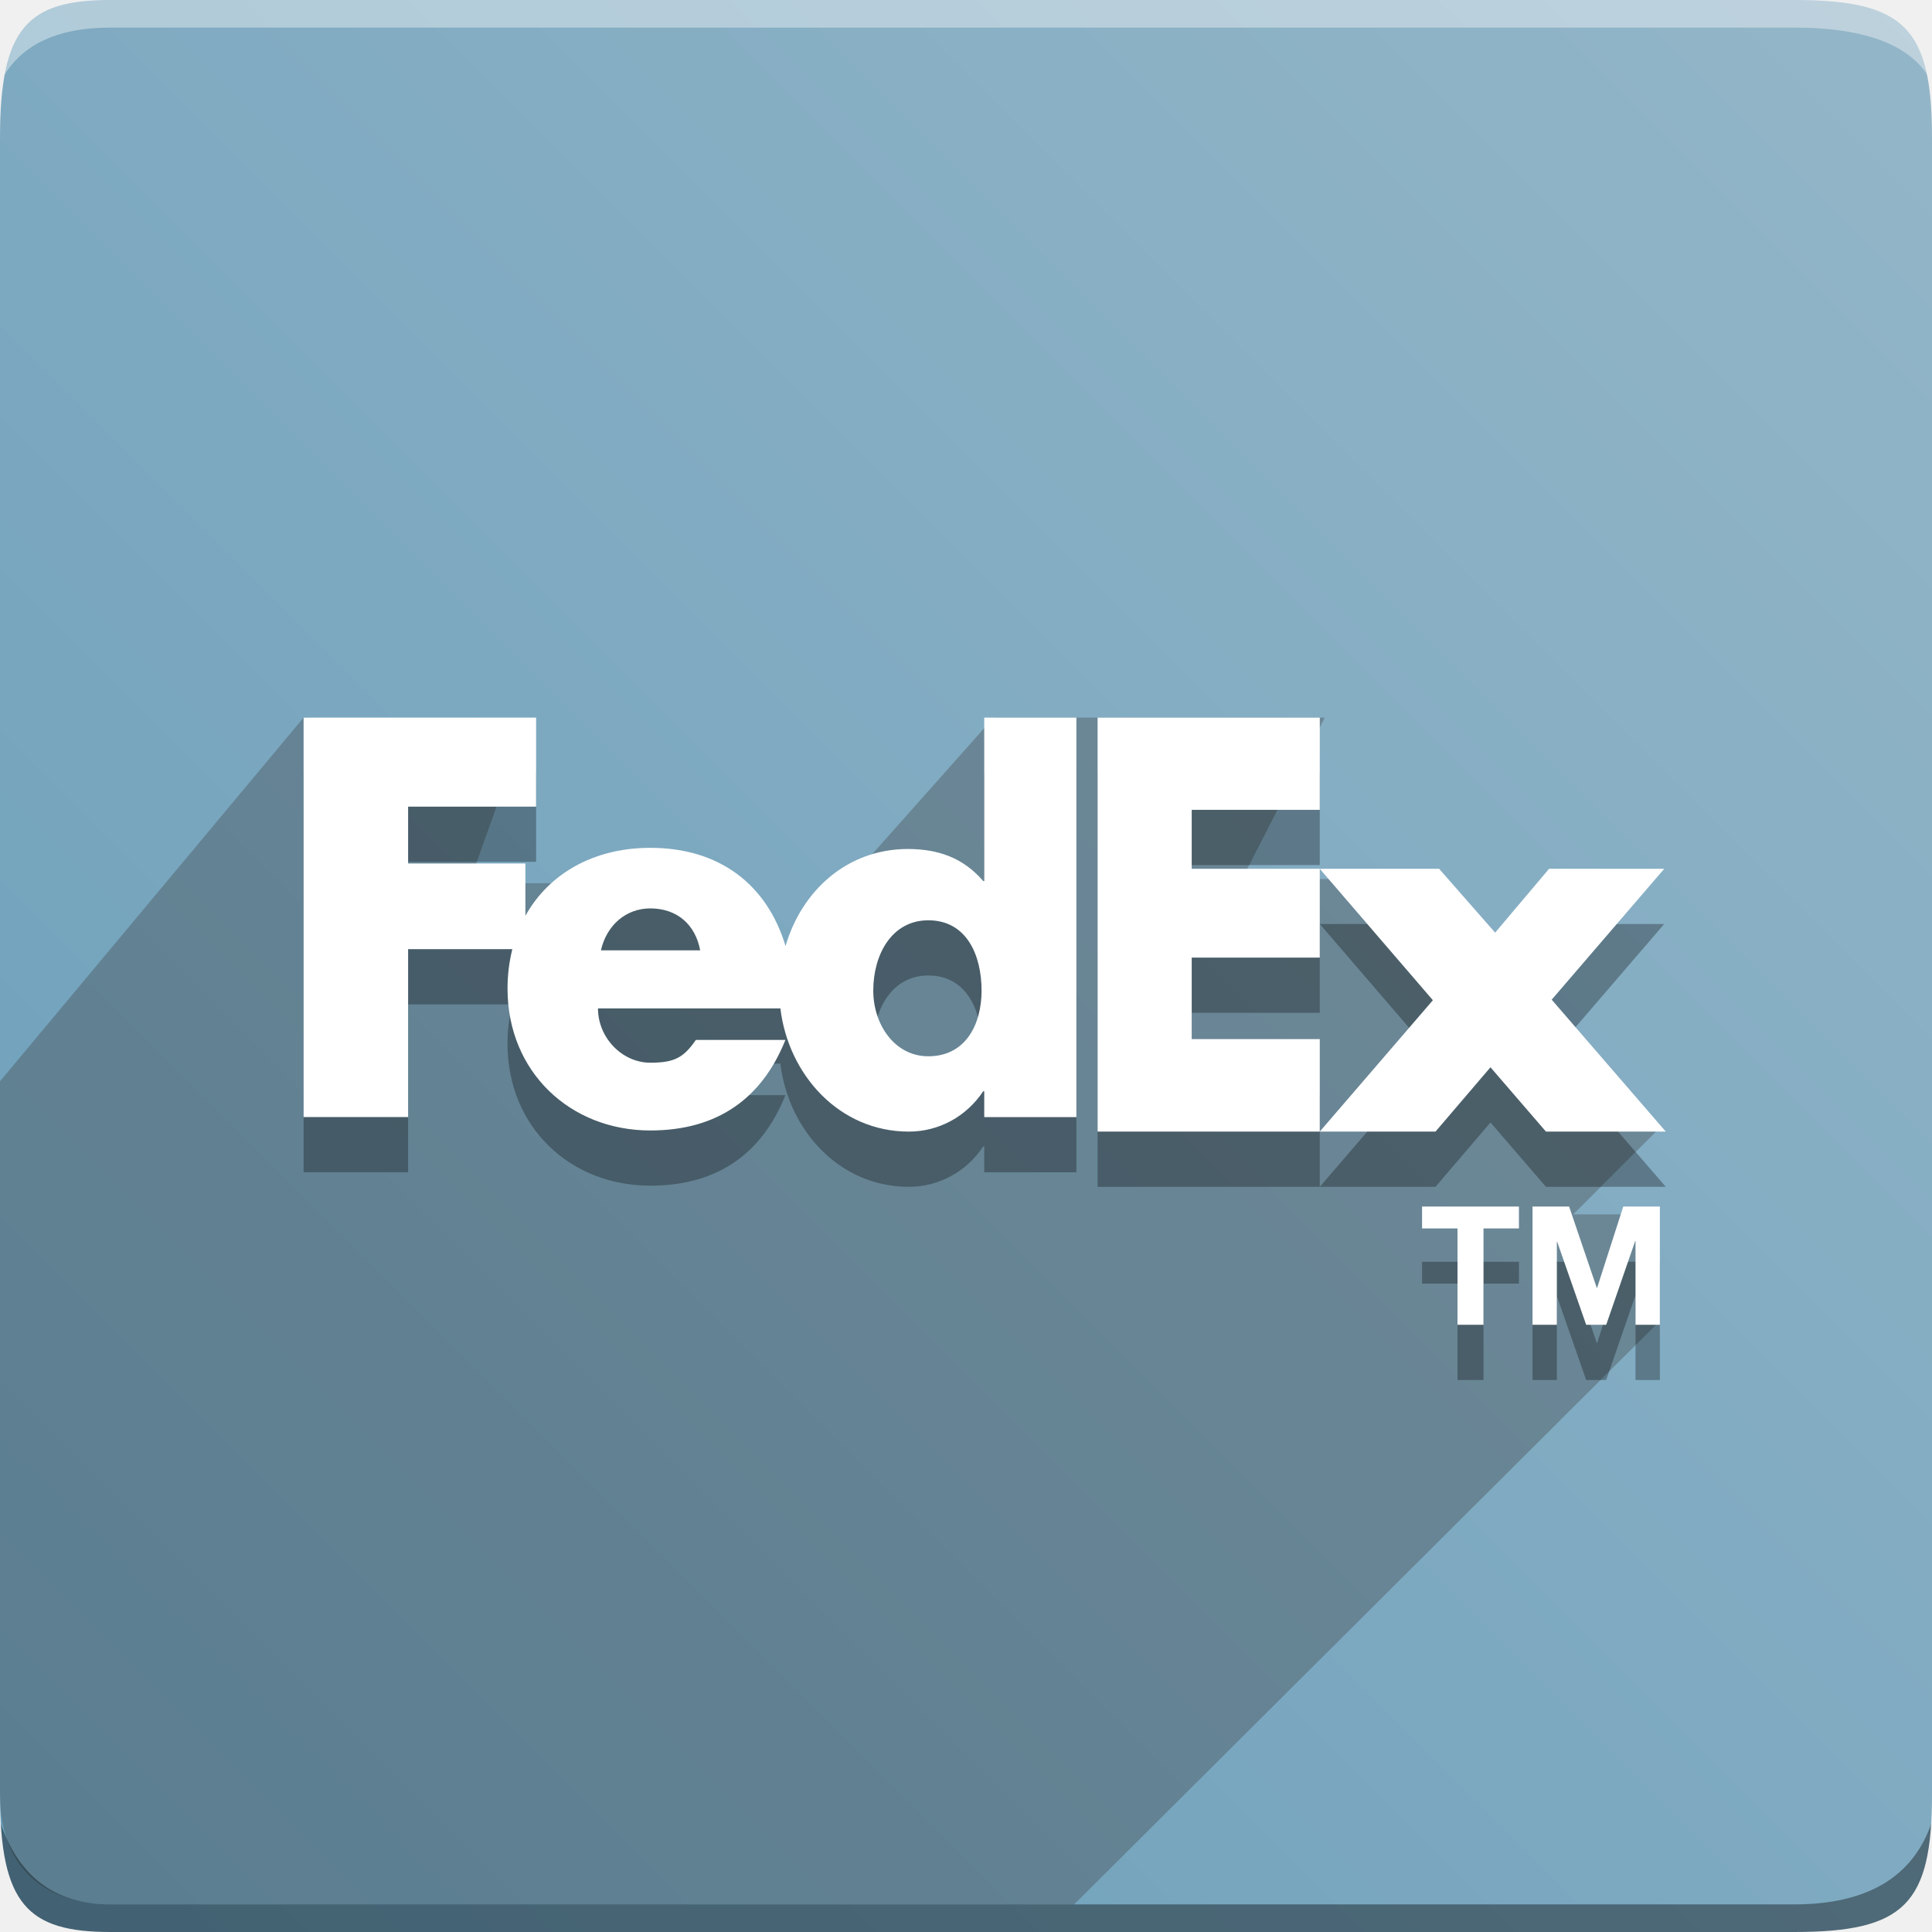
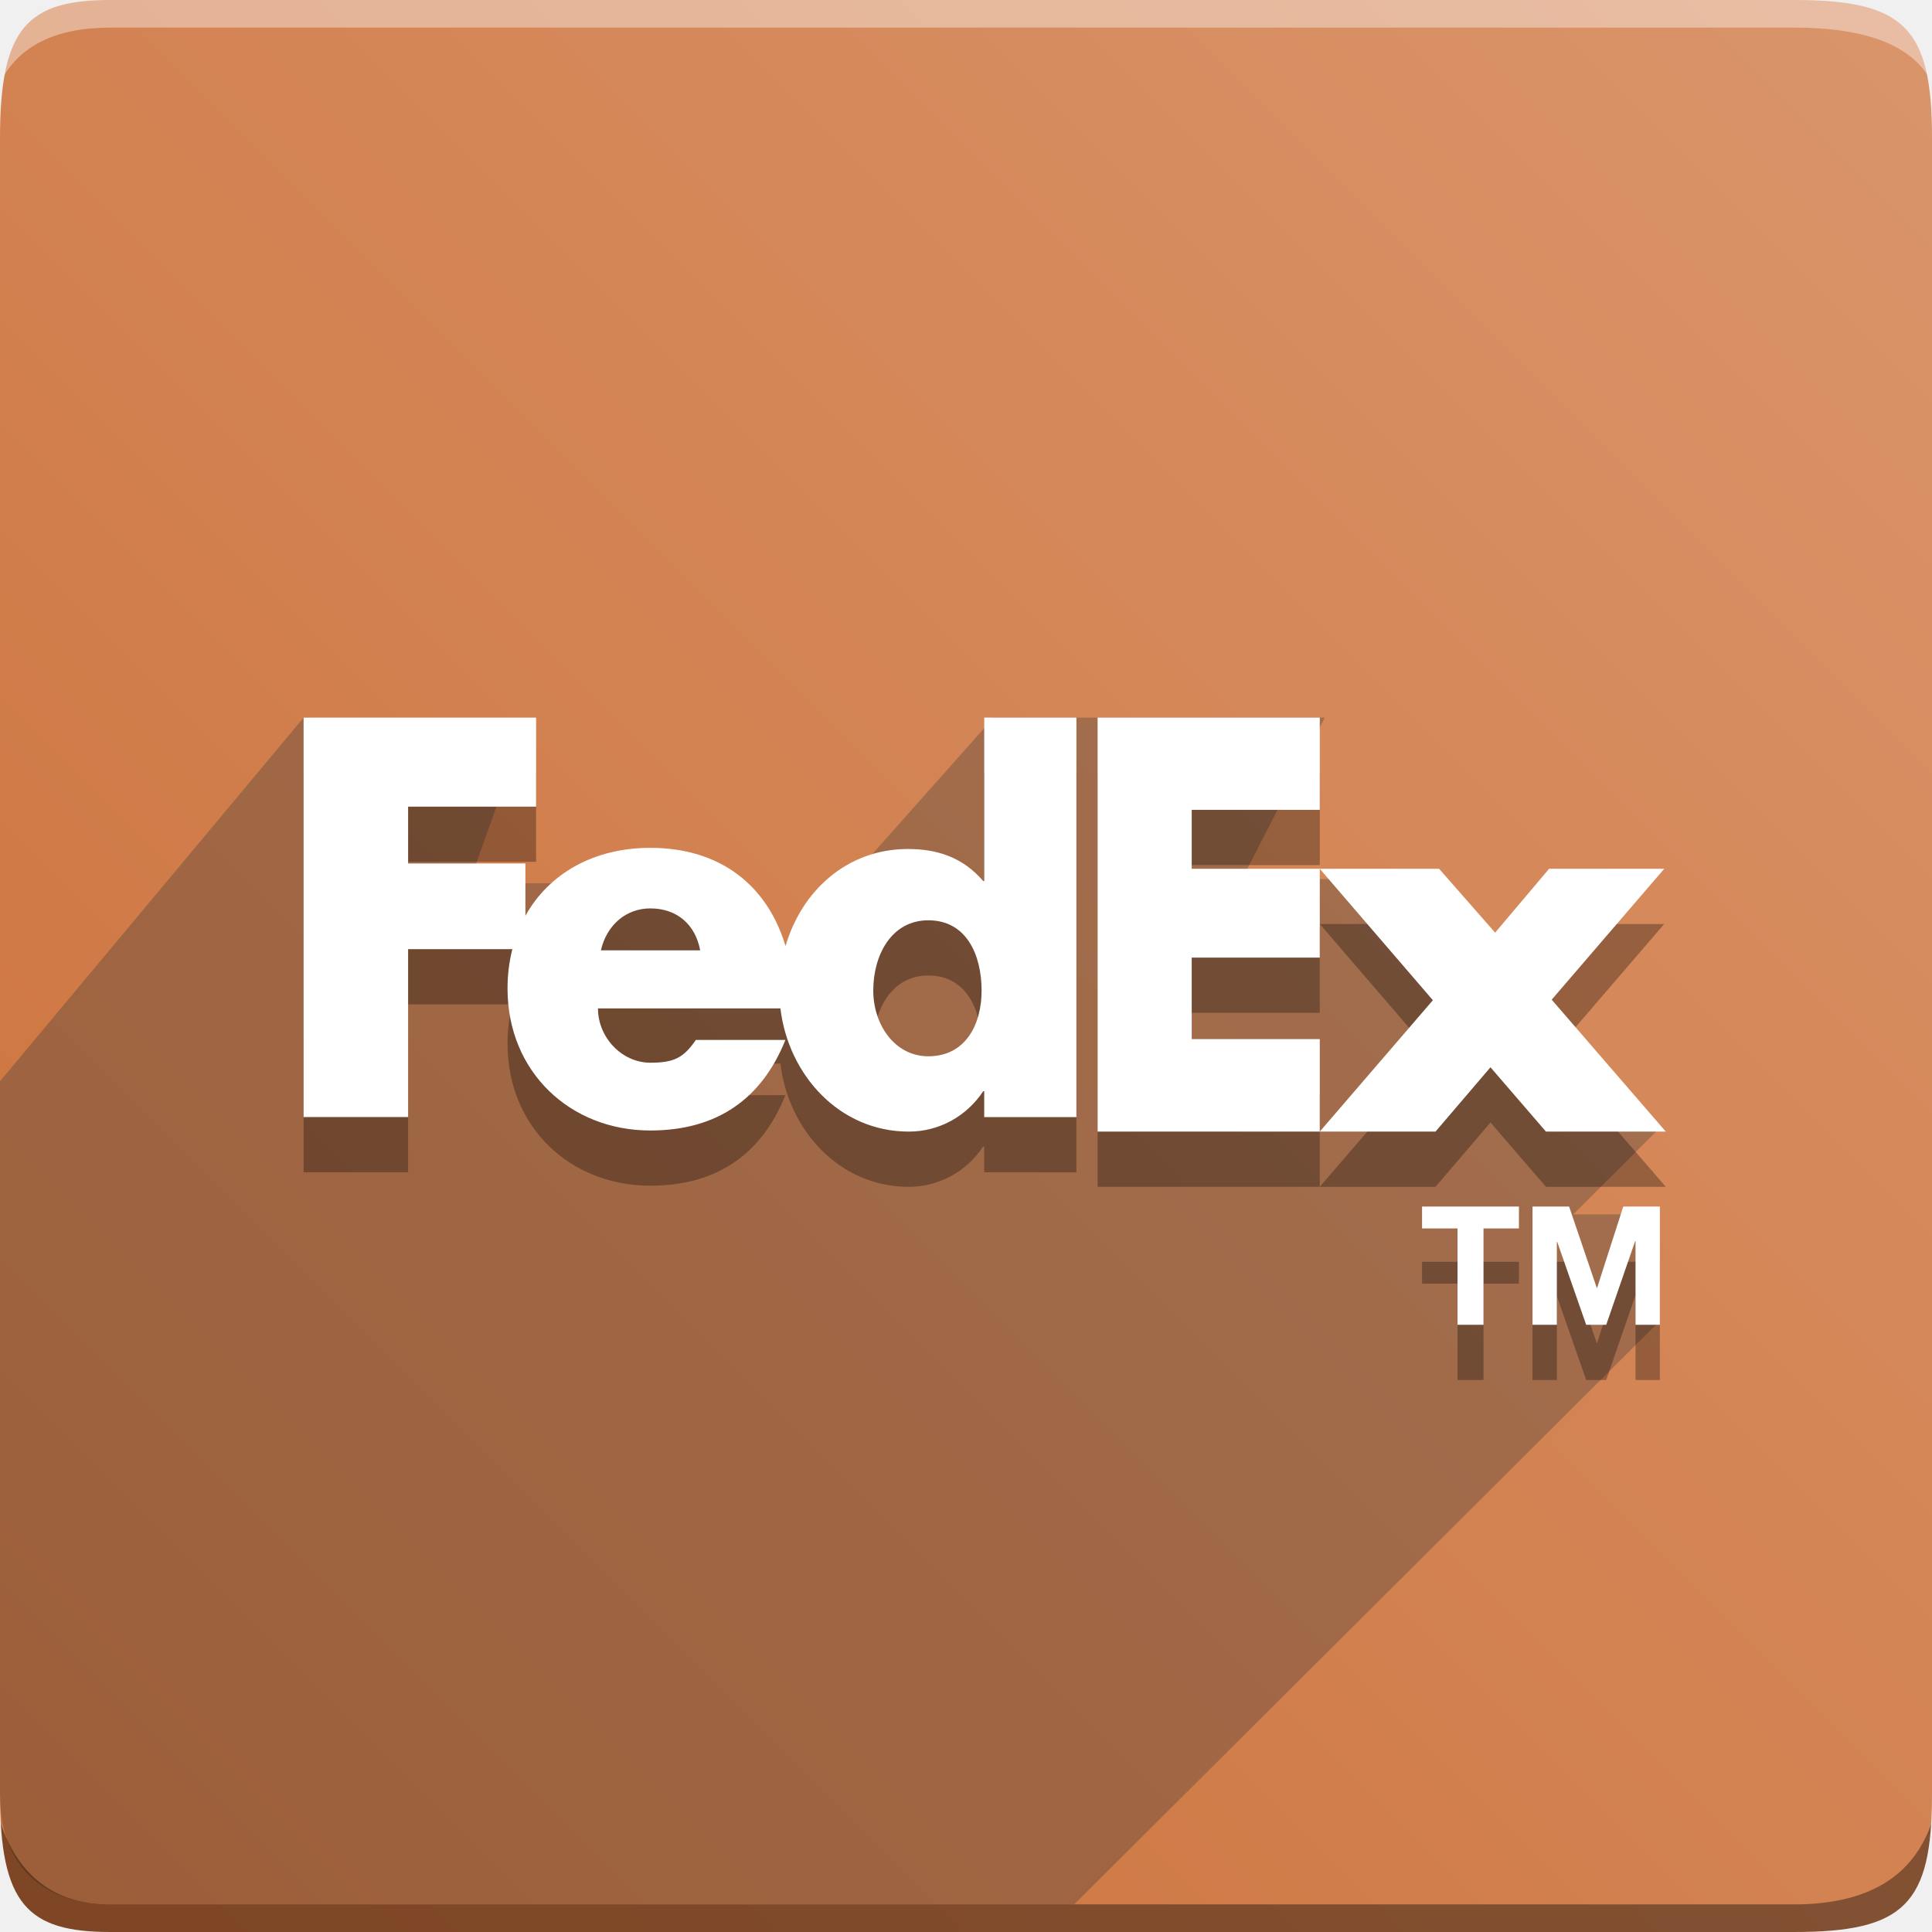
- <svg xmlns="http://www.w3.org/2000/svg" xmlns:xlink="http://www.w3.org/1999/xlink" width="70" height="70" viewBox="0 0 70 70">
+ <svg xmlns="http://www.w3.org/2000/svg" xmlns:xlink="http://www.w3.org/1999/xlink" width="70" height="70">
  <defs>
-     <path id="icon-a" d="M4,5.35309892e-14 C36.416,9.87060235e-15 58.084,-3.97961823e-14 65,5.07020818e-14 C69,6.733808e-14 70,1 70,5 C70,43.049 70,62.424 70,65 C70,69 69,70 65,70 C61,70 9,70 4,70 C1,70 7.10542736e-15,69 7.10542736e-15,65 C7.25721566e-15,62.468 3.83358709e-14,41.801 3.60818146e-14,5 C-1.13686838e-13,1 1,5.75716207e-14 4,5.35309892e-14 Z" />
-     <linearGradient id="icon-c" x1="100%" x2="0%" y1="0%" y2="100%">
-       <stop offset="0%" stop-color="#94B6C8" />
-       <stop offset="100%" stop-color="#6A9EBA" />
+     <path id="a" d="M4 0h61c4 0 5 1 5 5v60c0 4-1 5-5 5H4c-3 0-4-1-4-5V5c0-4 1-5 4-5z" />
+     <linearGradient id="c" x1="100%" x2="0%" y1="0%" y2="100%">
+       <stop offset="0%" stop-color="#DA956B" />
+       <stop offset="100%" stop-color="#CC7039" />
    </linearGradient>
  </defs>
  <g fill="none" fill-rule="evenodd">
-     <mask id="icon-b" fill="#fff">
-       <use xlink:href="#icon-a" />
+     <mask id="b" fill="#fff">
+       <use xlink:href="#a" />
    </mask>
-     <g mask="url(#icon-b)">
-       <rect width="70" height="70" fill="url(#icon-c)" />
-       <path fill="#FFF" fill-opacity=".383" d="M4,1.8 L65,1.8 C67.667,1.8 69.333,1.133 70,-0.2 C70,2.467 70,3.467 70,2.8 L1.10547097e-14,2.8 C-1.65952376e-14,3.467 -2.9161925e-14,2.467 -2.66453526e-14,-0.2 C0.667,1.133 2,1.8 4,1.8 Z" transform="matrix(1 0 0 -1 0 2.8)" />
-       <path fill="#393939" d="M4,43 C2,43 0,42 0,39 L2.32813366e-16,13.176 L11,0 L19.052,0.244 L17,6 L24,6 L28,9 L36,0 L48,0 L45,5.851 L51.766,5.851 L60,15 L57,18 L60,18 L60,22 L38.919,43 L4,43 Z" opacity=".324" transform="translate(0 26)" />
-       <path fill="#000" fill-opacity=".383" d="M4,4 L65,4 C67.667,4 69.333,3 70,1 C70,3.667 70,5 70,5 L1.77635684e-15,5 C1.77635684e-15,5 1.77635684e-15,3.667 1.77635684e-15,1 C0.667,3 2,4 4,4 Z" transform="translate(0 65)" />
-       <path fill="#000" fill-rule="nonzero" d="M35.661,28 L35.661,33.923 L35.624,33.923 C34.885,33.061 33.962,32.761 32.891,32.761 C30.696,32.761 29.042,34.276 28.462,36.278 C27.8,34.072 26.093,32.719 23.562,32.719 C21.506,32.719 19.884,33.656 19.036,35.182 L19.036,33.285 L14.787,33.285 L14.787,31.226 L19.424,31.226 L19.424,28.001 L11,28.001 L11,42.473 L14.787,42.473 L14.787,36.39 L18.562,36.39 C18.446,36.858 18.388,37.338 18.389,37.821 C18.389,40.838 20.661,42.959 23.561,42.959 C26,42.959 27.608,41.796 28.457,39.679 L25.212,39.679 C24.773,40.316 24.439,40.504 23.562,40.504 C22.544,40.504 21.666,39.603 21.666,38.536 L28.275,38.536 C28.562,40.933 30.402,43 32.928,43 C34.017,43 35.014,42.456 35.624,41.538 L35.661,41.538 L35.661,42.475 L39,42.475 L39,28.001 L35.661,28.001 L35.661,28 Z M21.772,36.433 C21.983,35.514 22.685,34.913 23.562,34.913 C24.527,34.913 25.194,35.495 25.369,36.433 L21.772,36.433 Z M33.635,40.271 C32.405,40.271 31.64,39.107 31.64,37.892 C31.64,36.592 32.305,35.344 33.635,35.344 C35.015,35.344 35.564,36.593 35.564,37.892 C35.564,39.123 34.982,40.271 33.635,40.271 Z M56.013,43 L54.003,40.669 L52.011,43 L47.818,43 L51.916,38.24 L47.818,33.478 L52.142,33.478 L54.172,35.791 L56.126,33.478 L60.298,33.478 L56.221,38.22 L60.355,43 L56.013,43 Z M39.768,43 L39.768,28 L47.818,28 L47.818,31.343 L43.178,31.343 L43.178,33.478 L47.818,33.478 L47.818,36.695 L43.178,36.695 L43.178,39.648 L47.818,39.648 L47.818,43 L39.768,43 Z M52.808,46.508 L51.524,46.508 L51.524,45.716 L55.034,45.716 L55.034,46.508 L53.75,46.508 L53.75,50 L52.808,50 L52.808,46.508 Z M55.526,45.716 L56.852,45.716 L57.854,48.662 L57.866,48.662 L58.814,45.716 L60.14,45.716 L60.14,50 L59.258,50 L59.258,46.964 L59.246,46.964 L58.196,50 L57.47,50 L56.42,46.994 L56.408,46.994 L56.408,50 L55.526,50 L55.526,45.716 Z" opacity=".3" />
-       <path fill="#FFF" fill-rule="nonzero" d="M35.661,26 L35.661,31.923 L35.624,31.923 C34.885,31.061 33.962,30.761 32.891,30.761 C30.696,30.761 29.042,32.276 28.462,34.278 C27.8,32.072 26.093,30.719 23.562,30.719 C21.506,30.719 19.884,31.656 19.036,33.182 L19.036,31.285 L14.787,31.285 L14.787,29.226 L19.424,29.226 L19.424,26.001 L11,26.001 L11,40.473 L14.787,40.473 L14.787,34.39 L18.562,34.39 C18.446,34.858 18.388,35.338 18.389,35.821 C18.389,38.838 20.661,40.959 23.561,40.959 C26,40.959 27.608,39.796 28.457,37.679 L25.212,37.679 C24.773,38.316 24.439,38.504 23.562,38.504 C22.544,38.504 21.666,37.603 21.666,36.536 L28.275,36.536 C28.562,38.933 30.402,41 32.928,41 C34.017,41 35.014,40.456 35.624,39.538 L35.661,39.538 L35.661,40.475 L39,40.475 L39,26.001 L35.661,26.001 L35.661,26 Z M21.772,34.433 C21.983,33.514 22.685,32.913 23.562,32.913 C24.527,32.913 25.194,33.495 25.369,34.433 L21.772,34.433 Z M33.635,38.271 C32.405,38.271 31.64,37.107 31.64,35.892 C31.64,34.592 32.305,33.344 33.635,33.344 C35.015,33.344 35.564,34.593 35.564,35.892 C35.564,37.123 34.982,38.271 33.635,38.271 Z M56.013,41 L54.003,38.669 L52.011,41 L47.818,41 L51.916,36.24 L47.818,31.478 L52.142,31.478 L54.172,33.791 L56.126,31.478 L60.298,31.478 L56.221,36.22 L60.355,41 L56.013,41 Z M39.768,41 L39.768,26 L47.818,26 L47.818,29.343 L43.178,29.343 L43.178,31.478 L47.818,31.478 L47.818,34.695 L43.178,34.695 L43.178,37.648 L47.818,37.648 L47.818,41 L39.768,41 Z M52.808,44.508 L51.524,44.508 L51.524,43.716 L55.034,43.716 L55.034,44.508 L53.75,44.508 L53.75,48 L52.808,48 L52.808,44.508 Z M55.526,43.716 L56.852,43.716 L57.854,46.662 L57.866,46.662 L58.814,43.716 L60.14,43.716 L60.14,48 L59.258,48 L59.258,44.964 L59.246,44.964 L58.196,48 L57.47,48 L56.42,44.994 L56.408,44.994 L56.408,48 L55.526,48 L55.526,43.716 Z" />
+     <g mask="url(#b)">
+       <path fill="url(#c)" d="M0 0H70V70H0z" />
+       <path fill="#FFF" fill-opacity=".383" d="M4 1h61c2.667 0 4.333.667 5 2V0H0v3c.667-1.333 2-2 4-2z" />
+       <path fill="#393939" d="M4 69c-2 0-4-1-4-4V39.176L11 26l8.052.244L17 32h7l4 3 8-9h12l-3 5.851h6.766L60 41l-3 3h3v4L38.919 69H4z" opacity=".324" />
+       <path fill="#000" fill-opacity=".383" d="M4 69h61c2.667 0 4.333-1 5-3v4H0v-4c.667 2 2 3 4 3z" />
+       <path fill="#000" fill-rule="nonzero" d="M35.661 28v5.923h-.037c-.739-.862-1.662-1.162-2.733-1.162-2.195 0-3.849 1.515-4.429 3.517-.662-2.206-2.37-3.559-4.9-3.559-2.056 0-3.678.937-4.526 2.463v-1.897h-4.249v-2.059h4.637v-3.225H11v14.472h3.787V36.39h3.775a5.863 5.863 0 0 0-.173 1.43c0 3.018 2.272 5.14 5.172 5.14 2.439 0 4.047-1.164 4.896-3.281h-3.245c-.44.637-.773.825-1.65.825-1.018 0-1.896-.901-1.896-1.968h6.61C28.561 40.933 30.401 43 32.927 43c1.089 0 2.086-.544 2.696-1.462h.037v.937H39V28.001h-3.339V28zm-13.89 8.433c.212-.92.914-1.52 1.79-1.52.966 0 1.633.582 1.808 1.52h-3.597zm11.864 3.838c-1.23 0-1.995-1.164-1.995-2.38 0-1.299.665-2.547 1.995-2.547 1.38 0 1.93 1.249 1.93 2.548 0 1.23-.583 2.379-1.93 2.379zM56.013 43l-2.01-2.331L52.011 43h-4.193l4.098-4.76-4.098-4.762h4.324l2.03 2.313 1.954-2.313h4.172l-4.077 4.742L60.355 43h-4.342zm-16.245 0V28h8.05v3.343h-4.64v2.135h4.64v3.217h-4.64v2.953h4.64V43h-8.05zm13.04 3.508h-1.284v-.792h3.51v.792H53.75V50h-.942v-3.492zm2.718-.792h1.326l1.002 2.946h.012l.948-2.946h1.326V50h-.882v-3.036h-.012L58.196 50h-.726l-1.05-3.006h-.012V50h-.882v-4.284z" opacity=".3" />
+       <path fill="#FFF" fill-rule="nonzero" d="M35.661 26v5.923h-.037c-.739-.862-1.662-1.162-2.733-1.162-2.195 0-3.849 1.515-4.429 3.517-.662-2.206-2.37-3.559-4.9-3.559-2.056 0-3.678.937-4.526 2.463v-1.897h-4.249v-2.059h4.637v-3.225H11v14.472h3.787V34.39h3.775a5.863 5.863 0 0 0-.173 1.43c0 3.018 2.272 5.14 5.172 5.14 2.439 0 4.047-1.164 4.896-3.281h-3.245c-.44.637-.773.825-1.65.825-1.018 0-1.896-.901-1.896-1.968h6.61C28.561 38.933 30.401 41 32.927 41c1.089 0 2.086-.544 2.696-1.462h.037v.937H39V26.001h-3.339V26zm-13.89 8.433c.212-.92.914-1.52 1.79-1.52.966 0 1.633.582 1.808 1.52h-3.597zm11.864 3.838c-1.23 0-1.995-1.164-1.995-2.38 0-1.299.665-2.547 1.995-2.547 1.38 0 1.93 1.249 1.93 2.548 0 1.23-.583 2.379-1.93 2.379zM56.013 41l-2.01-2.331L52.011 41h-4.193l4.098-4.76-4.098-4.762h4.324l2.03 2.313 1.954-2.313h4.172l-4.077 4.742L60.355 41h-4.342zm-16.245 0V26h8.05v3.343h-4.64v2.135h4.64v3.217h-4.64v2.953h4.64V41h-8.05zm13.04 3.508h-1.284v-.792h3.51v.792H53.75V48h-.942v-3.492zm2.718-.792h1.326l1.002 2.946h.012l.948-2.946h1.326V48h-.882v-3.036h-.012L58.196 48h-.726l-1.05-3.006h-.012V48h-.882v-4.284z" />
    </g>
  </g>
</svg>
